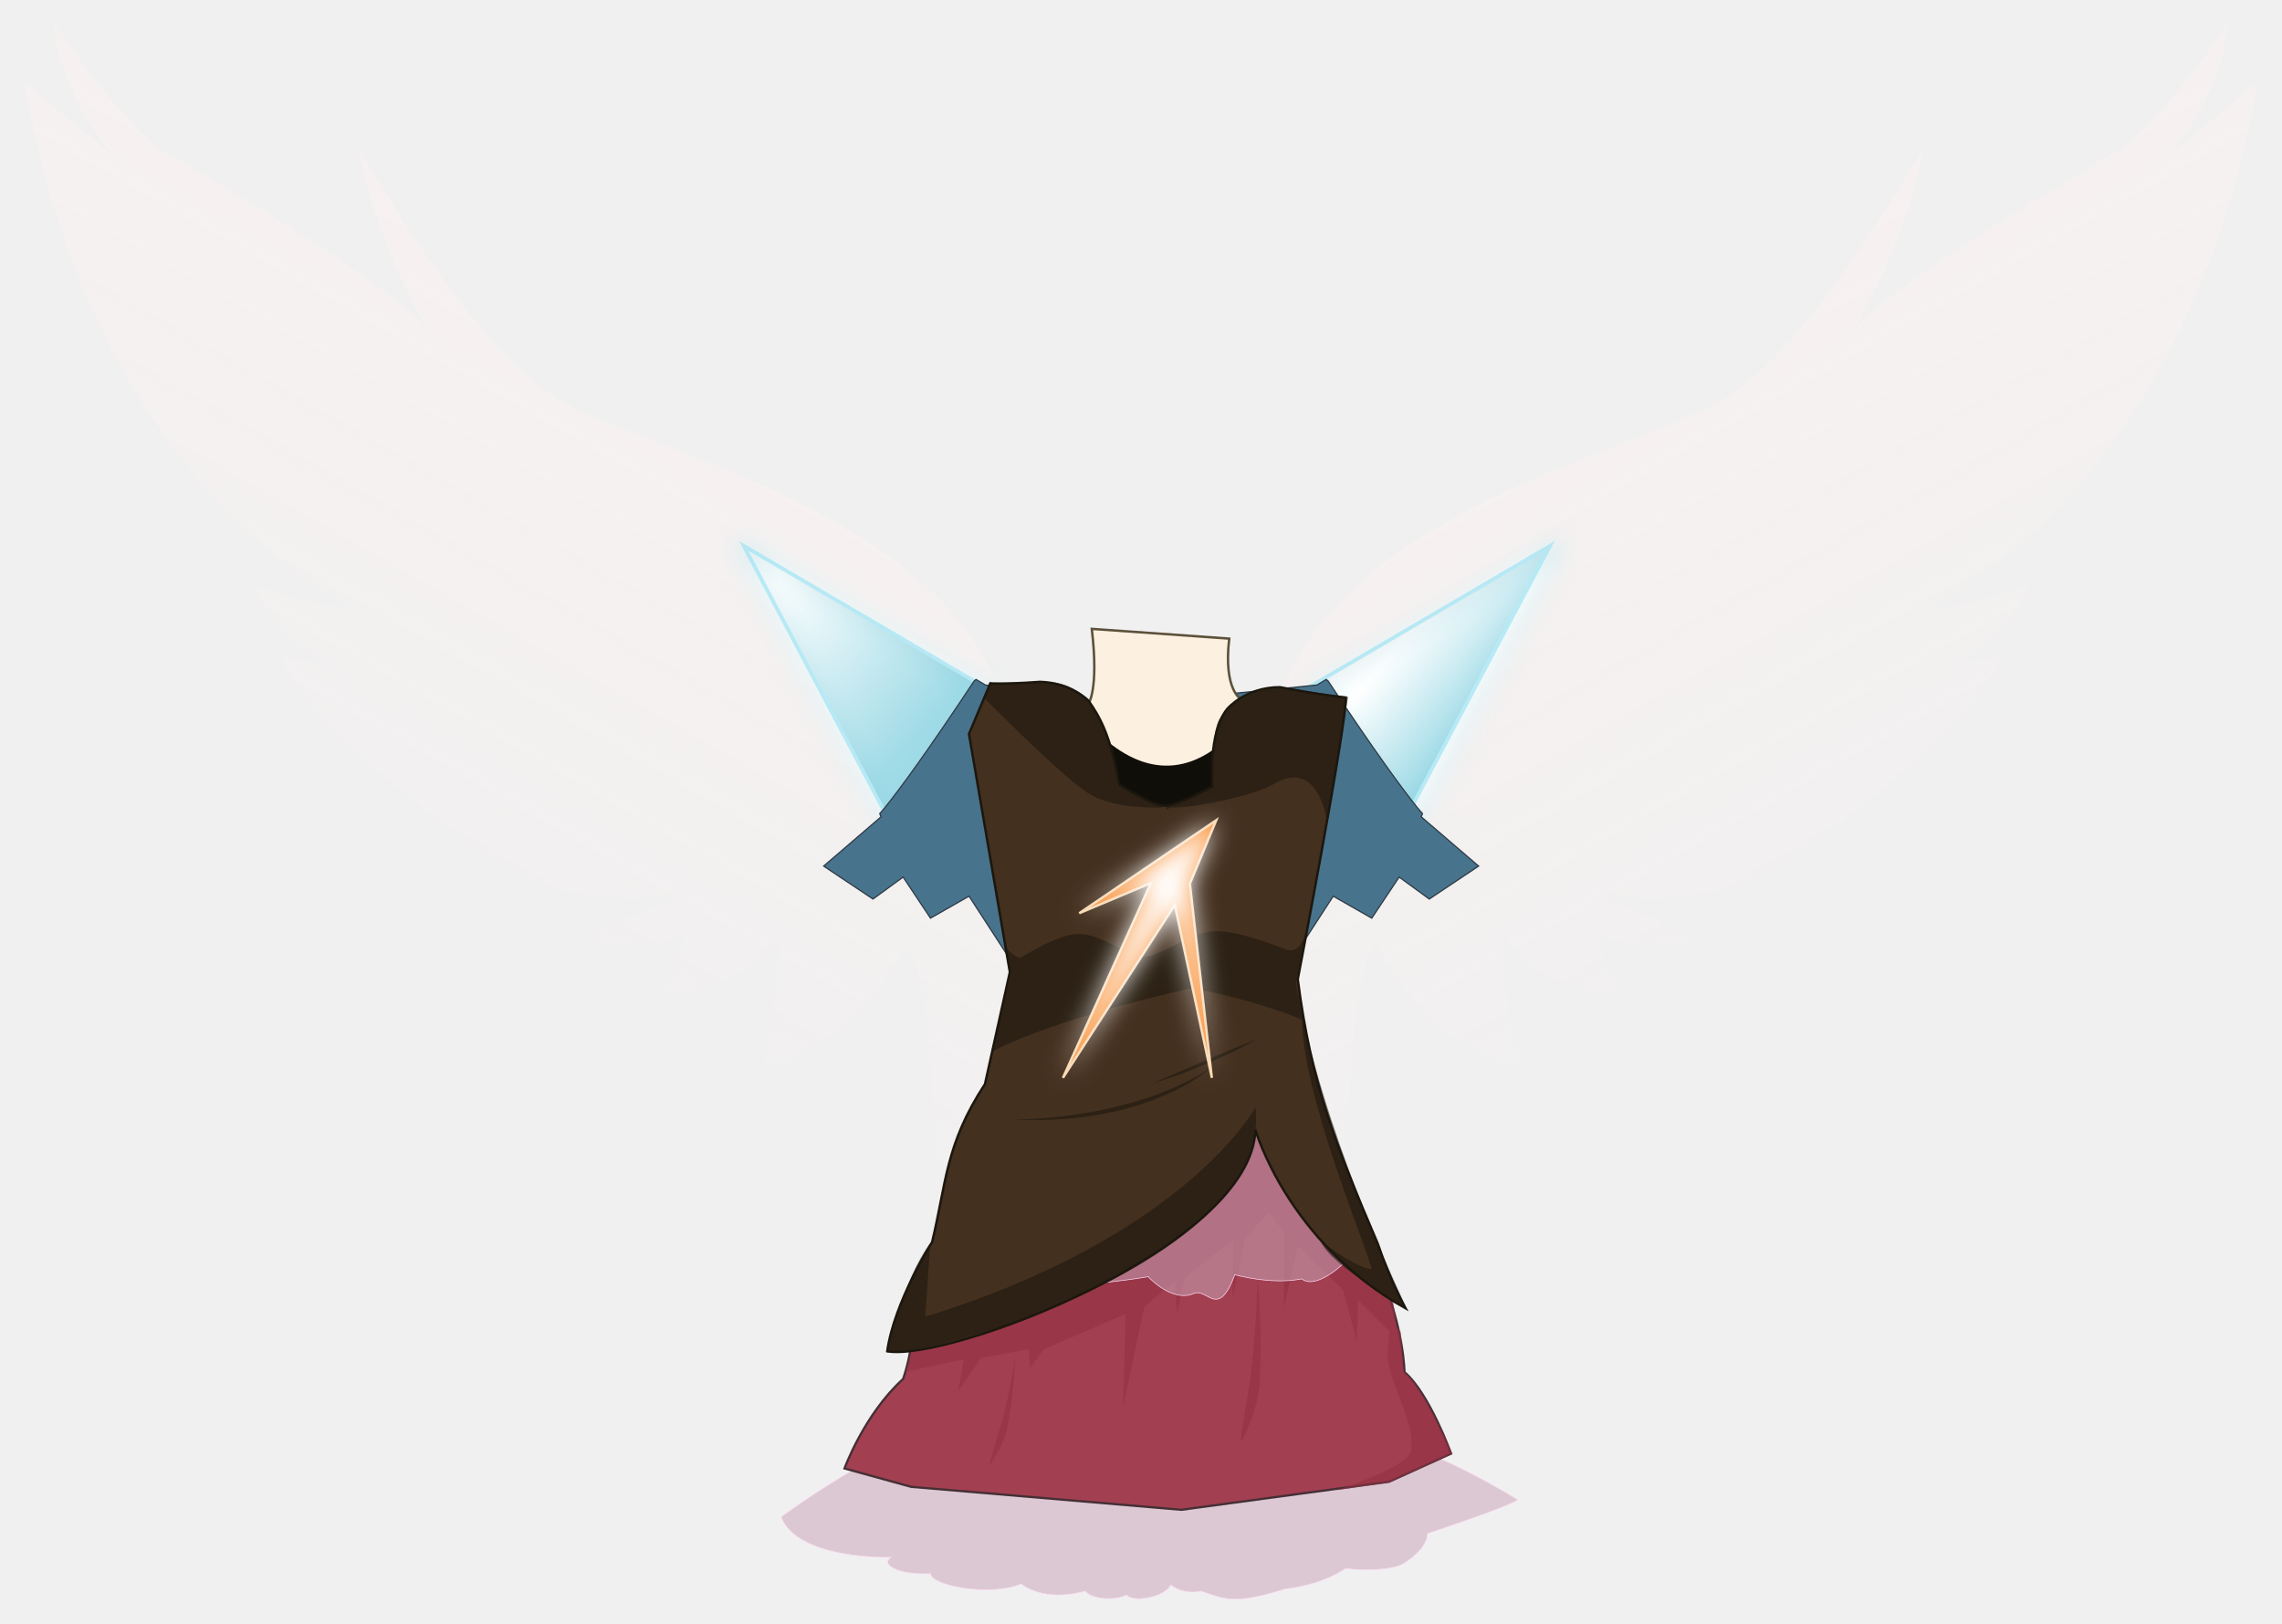
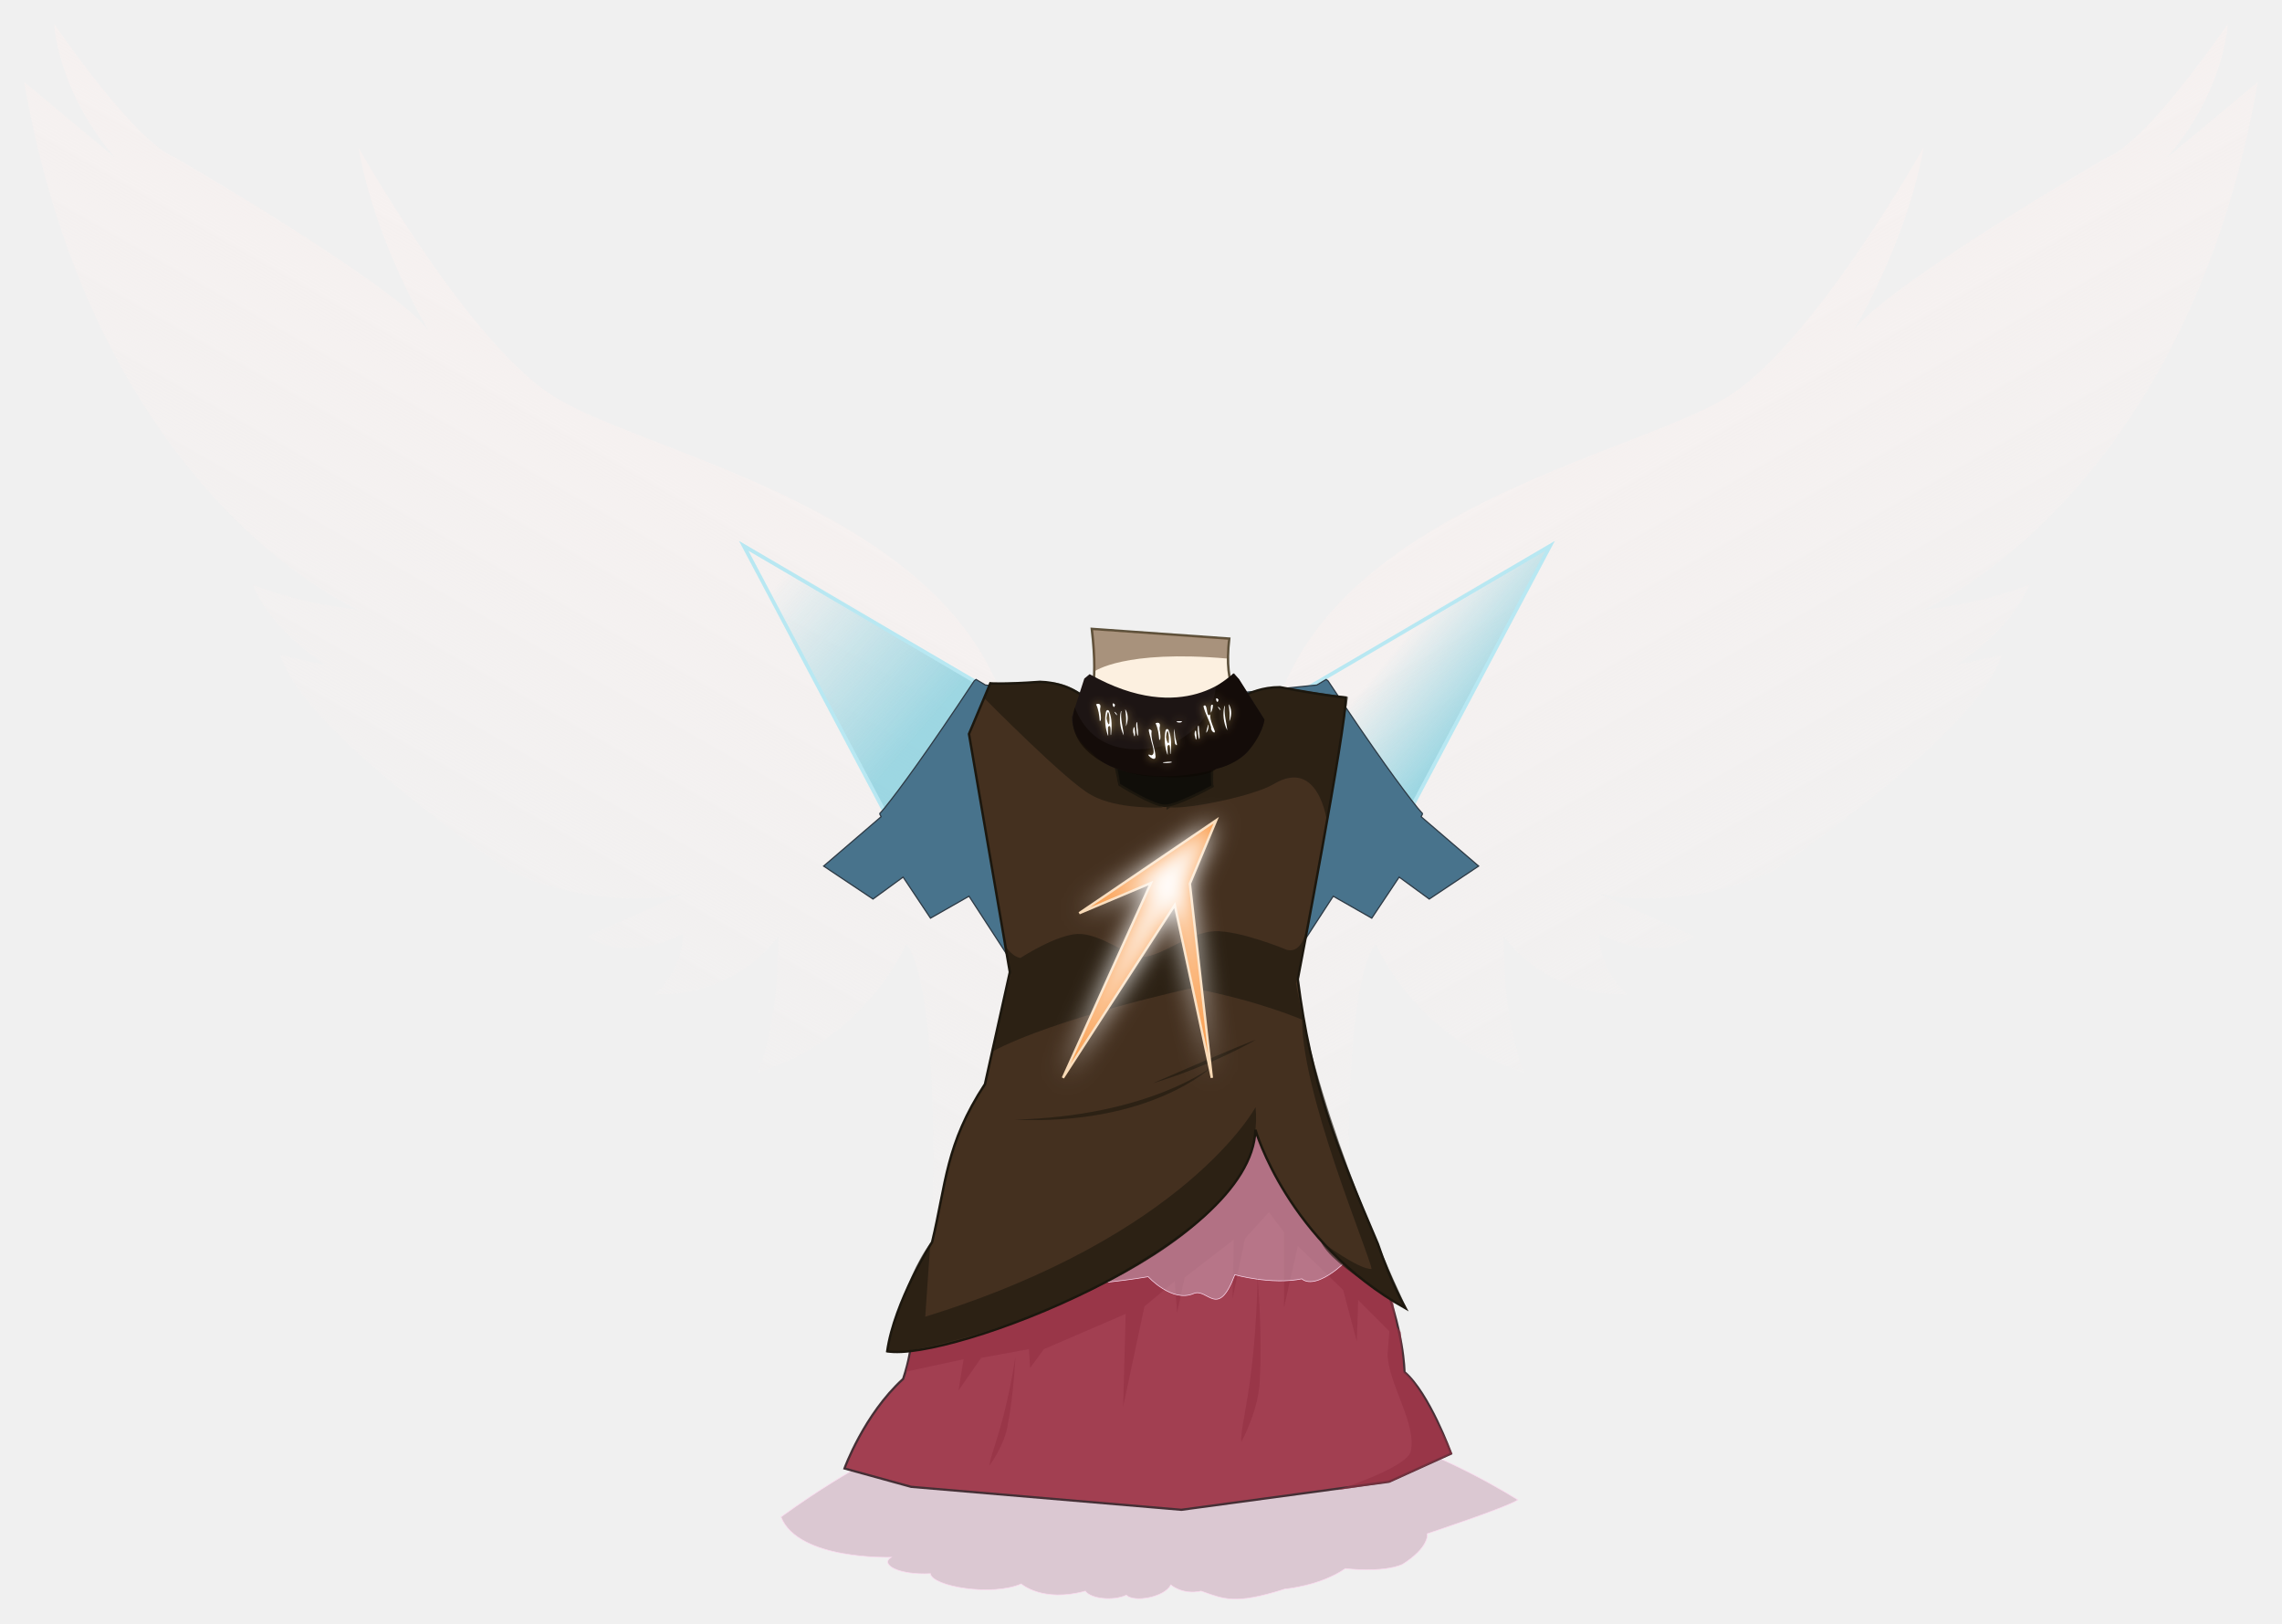
<svg xmlns="http://www.w3.org/2000/svg" xmlns:xlink="http://www.w3.org/1999/xlink" width="473.843" height="337.089" id="svg3069" version="1.1">
  <defs id="defs3071">
-     <filter id="filter3841" x="-0.245" width="1.489" y="-0.245" height="1.489" color-interpolation-filters="sRGB">
-       <feGaussianBlur stdDeviation="1.846" id="feGaussianBlur3843" />
-     </filter>
-     <filter id="filter3881" x="-0.306" width="1.612" y="-0.306" height="1.611" color-interpolation-filters="sRGB">
-       <feGaussianBlur stdDeviation="4.957" id="feGaussianBlur3883" />
-     </filter>
-     <filter id="filter4681-3" x="-0.12" width="1.241" y="-0.106" height="1.211" color-interpolation-filters="sRGB">
-       <feGaussianBlur stdDeviation="2.532" id="feGaussianBlur4683-3" />
-     </filter>
    <linearGradient gradientTransform="translate(-1.792629,1.916656)" xlink:href="#linearGradient4687-8" id="linearGradient4693-3" x1="878.907" y1="446.66" x2="846.379" y2="418.614" gradientUnits="userSpaceOnUse" />
    <linearGradient id="linearGradient4687-8">
      <stop style="stop-color:#77cbdc;stop-opacity:1;" offset="0" id="stop4689-1" />
      <stop style="stop-color:#77cbdc;stop-opacity:0" offset="1" id="stop4691-4" />
    </linearGradient>
    <linearGradient xlink:href="#linearGradient4687-8" id="linearGradient4714-4" gradientUnits="userSpaceOnUse" x1="855.29" y1="445.553" x2="872.211" y2="431.53" gradientTransform="matrix(-1,0,0,1,1846.01,1.916656)" />
-     <filter id="filter4659-5" x="-0.19" width="1.379" y="-0.113" height="1.226" color-interpolation-filters="sRGB">
-       <feGaussianBlur stdDeviation="2.516" id="feGaussianBlur4661-2" />
-     </filter>
    <filter id="filter4681-3-6" x="-0.12" width="1.241" y="-0.106" height="1.211" color-interpolation-filters="sRGB">
      <feGaussianBlur stdDeviation="2.532" id="feGaussianBlur4683-3-1" />
    </filter>
    <linearGradient gradientTransform="translate(-1.792629,1.916656)" xlink:href="#linearGradient4687-8-7" id="linearGradient4693-3-6" x1="878.907" y1="446.66" x2="846.379" y2="418.614" gradientUnits="userSpaceOnUse" />
    <linearGradient id="linearGradient4687-8-7">
      <stop style="stop-color:#77cbdc;stop-opacity:1;" offset="0" id="stop4689-1-7" />
      <stop style="stop-color:#77cbdc;stop-opacity:0" offset="1" id="stop4691-4-4" />
    </linearGradient>
    <linearGradient xlink:href="#linearGradient4687-8-7" id="linearGradient4714-4-9" gradientUnits="userSpaceOnUse" x1="855.29" y1="445.553" x2="872.211" y2="431.53" gradientTransform="matrix(-1,0,0,1,1846.01,1.916656)" />
    <filter id="filter4659-5-2" x="-0.19" width="1.379" y="-0.113" height="1.226" color-interpolation-filters="sRGB">
      <feGaussianBlur stdDeviation="2.516" id="feGaussianBlur4661-2-2" />
    </filter>
    <linearGradient xlink:href="#linearGradient4687-8-7" id="linearGradient3192" gradientUnits="userSpaceOnUse" gradientTransform="matrix(-1,0,0,1,1538.458,14.69429)" x1="855.29" y1="445.553" x2="872.211" y2="431.53" />
    <linearGradient xlink:href="#linearGradient4687-8-7" id="linearGradient3195" gradientUnits="userSpaceOnUse" gradientTransform="translate(-309.3447,14.69429)" x1="878.907" y1="446.66" x2="846.379" y2="418.614" />
    <linearGradient xlink:href="#linearGradient4687-8-7" id="linearGradient3207" gradientUnits="userSpaceOnUse" gradientTransform="translate(-309.3447,14.69429)" x1="878.907" y1="446.66" x2="846.379" y2="418.614" />
    <linearGradient xlink:href="#linearGradient4687-8-7" id="linearGradient3209" gradientUnits="userSpaceOnUse" gradientTransform="matrix(-1,0,0,1,1538.458,14.69429)" x1="855.29" y1="445.553" x2="872.211" y2="431.53" />
    <linearGradient gradientTransform="translate(-682.7696,-75.86137)" xlink:href="#linearGradient4797" id="linearGradient4803" x1="1215.069" y1="164.659" x2="1291.633" y2="299.304" gradientUnits="userSpaceOnUse" />
    <linearGradient id="linearGradient4797">
      <stop style="stop-color:#f6f1f0;stop-opacity:1;" offset="0" id="stop4799" />
      <stop style="stop-color:#f6f1f0;stop-opacity:0;" offset="1" id="stop4801" />
    </linearGradient>
    <linearGradient xlink:href="#linearGradient4797" id="linearGradient4807" gradientUnits="userSpaceOnUse" x1="1215.069" y1="164.659" x2="1291.633" y2="299.304" gradientTransform="matrix(-1,0,0,1,2029.274,202.3622)" />
    <linearGradient y2="299.304" x2="1291.633" y1="164.659" x1="1215.069" gradientTransform="matrix(-1,0,0,1,1527.504,-75.86137)" gradientUnits="userSpaceOnUse" id="linearGradient3729" xlink:href="#linearGradient4797" />
    <linearGradient xlink:href="#linearGradient4797" id="linearGradient3242" gradientUnits="userSpaceOnUse" gradientTransform="matrix(-1,0,0,1,1527.504,-75.86137)" x1="1215.069" y1="164.659" x2="1291.633" y2="299.304" />
    <linearGradient xlink:href="#linearGradient4797" id="linearGradient3244" gradientUnits="userSpaceOnUse" gradientTransform="translate(-682.7696,-75.86137)" x1="1215.069" y1="164.659" x2="1291.633" y2="299.304" />
+     <filter id="filter3853" x="-0.266" width="1.533" y="-0.071" height="1.143" color-interpolation-filters="sRGB">
+       <feGaussianBlur stdDeviation="0.879" id="feGaussianBlur3855" />
+     </filter>
+     <filter id="filter3871" x="-0.074" width="1.148" y="-0.154" height="1.308">
+       <feGaussianBlur stdDeviation="0.862" id="feGaussianBlur3873" />
+     </filter>
  </defs>
  <g id="layer1" transform="translate(-185.4455,-22.99854)">
    <g id="g3238">
      <path style="fill:url(#linearGradient3242);fill-opacity:1;stroke:none" d="m 393.457,167.341 c -15.135,-40.185 -76.195,-50.622 -93.939,-62.626 -17.744,-12.003 -39.663,-51.144 -39.663,-51.144 3.653,20.353 14.613,38.097 14.613,38.097 -6.785,-9.394 -52.71,-36.01 -52.71,-36.01 -8.35,-3.131 -25.05,-27.66 -25.05,-27.66 0,0 0.522,13.569 12.525,27.66 l -18.788,-15.656 c 15.134,86.632 69.41,109.595 69.41,109.595 0,0 -11.481,-1.044 -21.919,-5.219 0,0 2.609,8.35 15.135,16.7 l -9.394,-2.088 c 4.697,16.178 47.491,44.882 47.491,44.882 19.831,8.872 36.01,4.697 36.01,4.697 l -19.831,8.872 c 8.872,5.741 19.831,-0.522 19.831,-0.522 0,0 0.522,6.784 -5.741,12.525 17.222,0.522 25.572,-12.003 25.572,-12.003 0,0 0.522,16.178 -4.175,28.182 22.441,-6.784 30.791,-26.616 30.791,-26.616 0,0 7.306,5.741 5.219,63.148 0,0 34.444,-74.107 14.613,-114.814 z" id="path4805" />
      <path id="path4795" d="m 451.277,167.341 c 15.135,-40.185 76.195,-50.622 93.939,-62.626 17.744,-12.003 39.663,-51.144 39.663,-51.144 -3.653,20.353 -14.613,38.097 -14.613,38.097 6.785,-9.394 52.71,-36.01 52.71,-36.01 8.35,-3.131 25.05,-27.66 25.05,-27.66 0,0 -0.522,13.569 -12.525,27.66 l 18.788,-15.656 c -15.134,86.632 -69.41,109.595 -69.41,109.595 0,0 11.481,-1.044 21.919,-5.219 0,0 -2.609,8.35 -15.134,16.7 l 9.394,-2.088 c -4.697,16.178 -47.491,44.882 -47.491,44.882 -19.831,8.872 -36.01,4.697 -36.01,4.697 l 19.831,8.872 c -8.872,5.741 -19.831,-0.522 -19.831,-0.522 0,0 -0.522,6.784 5.741,12.525 -17.222,0.522 -25.572,-12.003 -25.572,-12.003 0,0 -0.522,16.178 4.175,28.182 -22.441,-6.784 -30.791,-26.616 -30.791,-26.616 0,0 -7.306,5.741 -5.219,63.148 0,0 -34.444,-74.107 -14.613,-114.814 z" style="fill:url(#linearGradient3244);fill-opacity:1;stroke:none" />
    </g>
    <g transform="translate(-192.3913,-289.6176)" id="g3177">
      <g transform="translate(-307.5521,12.77763)" id="g3402">
        <path id="path4611" d="m 878.577,597.586 c -13.498,4.148 -31.016,17.228 -31.016,17.228 3.62,9.028 22.88,8.353 22.88,8.353 -2.404,1.489 1.479,3.723 8.136,3.404 0.37,2.659 12.759,4.787 18.861,2.127 0,0 4.438,3.936 13.314,1.489 1.109,1.596 5.732,2.127 8.506,0.851 1.664,1.596 7.951,0.425 9.246,-2.127 0,0 2.404,2.127 6.287,1.276 4.808,1.702 7.027,2.872 17.382,-0.425 0,0 7.396,-0.638 12.574,-4.255 0,0 7.581,0.957 11.834,-0.851 5.732,-3.617 5.178,-6.382 5.178,-6.382 0,0 16.408,-5.422 18.812,-7.017 0,0 -16.408,-10.481 -31.386,-13.884 z" style="fill:#c8a5b9;fill-opacity:0.533;stroke:#fbdaef;stroke-width:0.134;stroke-linecap:butt;stroke-linejoin:miter;stroke-opacity:1" />
        <path id="path4595" d="m 882.704,559.127 c 0,0 -5.352,4.629 -5.352,9.057 -3.321,7.75 -1.846,10.206 -4.43,17.956 -8.119,7.381 -12.181,18.591 -12.181,18.591 l 13.842,3.814 56.108,4.767 43.138,-5.828 12.869,-5.834 c 0,0 -4.515,-12.512 -9.682,-16.94 0,0 -10e-4,-8.587 -5.168,-21.134 l -5.537,-5.085 -19.93,-28.275 z" style="fill:#a23f51;fill-opacity:1;stroke:#452f35;stroke-width:0.464;stroke-opacity:1" />
        <path transform="translate(-181,202.3622)" id="path4855" d="m 1125.969,322.781 -27.656,28.969 -36.031,22.438 -6,1.844 -1.812,6.25 12,-2.594 -1.063,6.5 4.719,-6.781 9.906,-1.812 0.25,3.906 2.875,-3.906 16.969,-7.312 -0.531,19.312 4.437,-20.875 6.281,-5.219 0.5,6.531 1.562,-7.312 10.188,-7.844 -0.25,12.281 2.594,-12.531 4.969,-5.469 3.125,4.156 0,15.656 2.875,-12.781 9.406,9.125 2.844,10.719 0.281,-8.625 6.469,6.469 -0.375,4.781 c 0.184,6.273 6.216,14.572 4.781,20.312 -1.174,3.392 -15.312,7.906 -15.312,7.906 l 11.094,-1.656 12.906,-5.906 c 0,0 -6.242,-14.286 -10.156,-17.156 l -0.562,-8.125 -0.875,-1.094 -0.938,-7.094 -21.125,-25.562 z" style="opacity:0.6;fill:#933043;stroke:none" />
        <path style="fill:#c8a5b9;fill-opacity:0.533;stroke:#fbdaef;stroke-width:0.134;stroke-linecap:butt;stroke-linejoin:miter;stroke-opacity:1" d="m 943.812,526.611 c -13.498,4.148 -37.279,39.147 -37.279,39.147 2.546,1.711 17.268,-0.84 17.268,-0.84 0,0 4.93,5.434 9.425,3.502 2.952,-1.269 5.037,5.492 8.562,-3.911 0,0 7.646,2.16 13.908,0.856 3.131,2.609 10.57,-4.277 10.949,-6.295 0,0 -5.449,-6.827 -11.033,-17.016 z" id="path4750" />
        <path transform="translate(-181,202.3622)" id="path4857" d="m 1124.131,396.896 c -0.261,-3.914 2.839,-11.119 3.392,-34.183 0,0 1.025,11.892 0.472,20.749 0,6.458 -3.864,13.435 -3.864,13.435 z" style="opacity:0.6;fill:#933043;stroke:none" />
        <path style="opacity:0.6;fill:#933043;stroke:none" d="m 890.841,604.135 c 0.181,-2.646 2.927,-7.189 5.401,-22.591 0,0 -0.392,8.061 -1.572,13.944 -0.588,4.327 -3.829,8.647 -3.829,8.647 z" id="path4859" />
      </g>
      <g id="g3199" transform="translate(1.428571,1.071429)">
-         <path id="path4663" d="m 700.035,424.87 -50.469,29.594 0.375,0.281 c 4.89,7.381 8.754,12.995 11.781,17.25 3.027,4.255 5.221,7.141 6.813,9.125 0.535,0.667 0.657,0.744 1.062,1.219 l 30.438,-57.469 z" style="fill:#ffffff;fill-opacity:1;stroke:#9ee4f3;stroke-width:0.772;stroke-linecap:butt;stroke-linejoin:miter;stroke-opacity:1;filter:url(#filter4681-3-6)" />
-         <path style="fill:#ffffff;fill-opacity:1;stroke:#9ee4f3;stroke-width:0.772;stroke-linecap:butt;stroke-linejoin:miter;stroke-opacity:1;filter:url(#filter4681-3-6)" d="m 1009.38,410.176 -50.469,29.594 0.375,0.281 c 4.89,7.381 8.754,12.995 11.781,17.25 3.027,4.255 5.221,7.141 6.813,9.125 0.535,0.667 0.657,0.744 1.062,1.219 l 30.438,-57.469 z" id="path4685" transform="matrix(-1,0,0,1,1539.751,14.69429)" />
+         <path style="opacity:0.699;fill:url(#linearGradient3209);fill-opacity:1;stroke:#9ee4f3;stroke-width:0.772;stroke-linecap:butt;stroke-linejoin:miter;stroke-opacity:1" d="m 698.282,424.87 -50.469,29.594 0.375,0.281 c 4.89,7.381 8.754,12.995 11.781,17.25 3.027,4.255 5.221,7.141 6.813,9.125 0.535,0.667 0.657,0.744 1.062,1.219 l 30.438,-57.469 z" id="path4712" />
        <path id="path4597" d="m 530.832,424.87 50.469,29.594 -0.375,0.281 c -4.89,7.381 -8.754,12.995 -11.781,17.25 -3.027,4.255 -5.221,7.141 -6.813,9.125 -0.535,0.667 -0.657,0.744 -1.062,1.219 l -30.438,-57.469 z" style="opacity:0.699;fill:url(#linearGradient3207);fill-opacity:1;stroke:#9ee4f3;stroke-width:0.772;stroke-linecap:butt;stroke-linejoin:miter;stroke-opacity:1" />
-         <path style="opacity:0.699;fill:url(#linearGradient3209);fill-opacity:1;stroke:#9ee4f3;stroke-width:0.772;stroke-linecap:butt;stroke-linejoin:miter;stroke-opacity:1" d="m 698.282,424.87 -50.469,29.594 0.375,0.281 c 4.89,7.381 8.754,12.995 11.781,17.25 3.027,4.255 5.221,7.141 6.813,9.125 0.535,0.667 0.657,0.744 1.062,1.219 l 30.438,-57.469 z" id="path4712" />
        <path style="fill:#48738c;fill-opacity:1;stroke:#2d3a45;stroke-width:0.25;stroke-linecap:butt;stroke-linejoin:miter;stroke-opacity:1" d="m 671.812,480.494 c -0.405,-0.475 -0.527,-0.552 -1.062,-1.219 -1.591,-1.984 -3.785,-4.87 -6.813,-9.125 -3.027,-4.255 -6.892,-9.869 -11.781,-17.25 l -0.375,-0.281 -1.938,1.156 -17.094,1.719 c 0,0 -3.399,7.965 -3.969,10.812 l -2.844,10.25 9.656,23.938 -1.125,9.094 4,-6.25 6.25,7.406 8.531,-13.125 8,4.562 5.687,-8.531 6.25,4.562 10.25,-6.844 -11.937,-10.25 0.312,-0.625 z" id="path4591" />
        <path id="path4599" d="m 559.055,480.494 c 0.405,-0.475 0.527,-0.552 1.062,-1.219 1.591,-1.984 3.785,-4.87 6.813,-9.125 3.027,-4.255 6.892,-9.869 11.781,-17.25 l 0.375,-0.281 1.938,1.156 17.094,1.719 c 0,0 3.399,7.965 3.969,10.812 l 2.844,10.25 -9.656,23.938 1.125,9.094 -4,-6.25 -6.25,7.406 -8.531,-13.125 -8,4.562 -5.687,-8.531 -6.25,4.562 -10.25,-6.844 11.937,-10.25 -0.312,-0.625 z" style="fill:#48738c;fill-opacity:1;stroke:#2d3a45;stroke-width:0.25;stroke-linecap:butt;stroke-linejoin:miter;stroke-opacity:1" />
      </g>
      <path id="path4174" d="m 604.543,443.188 28.537,2.02 c -1.263,10.859 2.525,12.627 2.525,12.627 -0.833,23.201 -32.293,26.206 -31.82,1.01 0,0 2.273,-2.778 0.758,-15.657 z" style="fill:#fcf0e0;fill-opacity:1;stroke:#5d513b;stroke-width:0.5;stroke-linecap:butt;stroke-linejoin:miter;stroke-miterlimit:4;stroke-opacity:1" />
      <path id="path4613" d="m 601.018,459.438 c 21.308,27.278 36.793,0.089 36.793,0.089 l -12.799,25.952 -13.047,-0.783 z" style="fill:#100e09;fill-opacity:1;stroke:none" />
      <path id="path4545" d="m 583.467,454.49 -4.428,10.517 8.488,49.449 -5.166,23.249 c -8.237,12.562 -8.032,20.613 -10.974,32.798 0,0 -7.847,12.334 -9.323,22.667 12.629,2.296 75.705,-21.637 76.443,-45.992 0,0 6.696,23.375 31.175,37.07 0,0 -3.163,-5.632 -5.746,-13.381 -8.761,-20.493 -13.881,-33.364 -16.626,-54.935 0,0 10.148,-52.771 9.964,-58.491 0,0 -3.897,-0.3 -13.676,-2.145 -7.196,0 -10.94,4.52 -10.94,4.52 -4.059,4.982 -3.039,16.056 -3.039,16.056 0,0 -7.406,4.129 -9.985,4.052 -2.578,-0.078 -9.449,-4.428 -9.449,-4.428 0,0 -1.221,-10.615 -6.387,-17.442 0,0 -3.552,-3.686 -10.01,-3.87 -7.75,0.554 -10.318,0.307 -10.318,0.307 z" style="fill:#44301f;fill-opacity:1;stroke:#1c170e;stroke-width:0.5;stroke-linecap:butt;stroke-linejoin:miter;stroke-opacity:1" />
      <path id="path4906" d="m 571.007,570.744 c -5.638,7.388 -9.036,22.684 -9.036,22.684 12.916,0.185 79.894,-20.112 76.573,-50.926 0,0 -14.334,26.71 -68.581,43.5 z" style="opacity:0.6;fill:#1c170e;stroke:none" />
      <path id="path4926" d="m 586.234,508.552 c 0,0 1.661,2.768 3.506,2.952 0,0 7.476,-4.875 11.993,-4.982 4.517,-0.107 10.333,4.613 13.285,4.797 4.244,-0.185 9.702,-5.107 14.945,-5.351 5.243,-0.244 15.13,3.875 15.13,3.875 3.137,0.738 3.875,-3.875 3.875,-3.875 l -2.03,10.886 1.476,7.565 c 0,0 -9.226,-4.059 -23.064,-6.642 0,0 -28.23,6.089 -41.7,13.285 l 4.059,-16.053 z" style="opacity:0.6;fill:#1c170e;stroke:none" />
      <path id="path4928" d="m 652.105,570.364 c 2.03,5.166 17.713,13.654 17.713,13.654 0,0 -15.499,-32.105 -21.588,-60.889 -0.738,15.499 14.207,50.372 14.392,52.955 -2.583,0.185 -10.517,-5.72 -10.517,-5.72 z" style="opacity:0.6;fill:#1c170e;stroke:none" />
      <path id="path4930" d="m 588.449,545.086 c 28.415,1.292 41.146,-11.071 41.146,-11.071 0,0 -12.916,10.333 -41.146,11.071 z" style="opacity:0.6;fill:#1c170e;stroke:none" />
      <path style="opacity:0.6;fill:#1c170e;stroke:none" d="m 617.233,537.521 c 17.713,-7.75 21.404,-9.041 21.404,-9.041 0,0 -9.041,5.351 -21.404,9.041 z" id="path4932" />
      <path id="path4934" d="m 583.391,454.428 -1.174,3.131 c 0,0 17.352,17.613 22.18,20.092 5.349,3.131 14.874,2.609 14.874,2.609 l -9.394,-4.697 c 0,0 -0.522,-21.136 -14.874,-21.397 z" style="opacity:0.6;fill:#1c170e;stroke:none" />
      <path id="path4936" d="m 620.053,480.13 9.785,-4.436 c 0,0 -0.783,-11.351 1.435,-14.091 4.697,-6.263 12.525,-6.393 12.525,-6.393 l 4.566,0.783 9.39,1.33 -4.372,25.892 c 0,0 -1.689,-13.439 -11.097,-7.788 -3.986,2.394 -17.324,5.172 -21.45,4.833 l -0.783,0.522 z" style="opacity:0.6;fill:#1c170e;stroke:none" />
      <path id="path4633" d="m 601.94,502.223 14.874,-6.263 -18.266,40.446 23.224,-35.879 7.698,35.879 -4.566,-40.315 5.48,-13.177 z" style="fill:#f9933b;fill-opacity:1;stroke:#f8d8b3;stroke-width:0.5;stroke-linecap:butt;stroke-linejoin:miter;stroke-opacity:1" />
      <path style="fill:#ffffff;fill-opacity:1;stroke:none;filter:url(#filter4659-5-2)" d="m 601.94,502.223 14.874,-6.263 -18.266,40.446 23.224,-35.879 7.698,35.879 -4.566,-40.315 5.48,-13.177 z" id="path4637" />
    </g>
+     <path style="fill:#1d1514;fill-opacity:1;stroke:none" d="m 444.509,179.114 c 0,0 3.465,-4.291 3.465,-6.791 l -5.269,-8.356 -1.145,-1.175 c 0,0 -10.224,11.254 -29.867,0.183 l -1.096,0.915 -2.561,7.929 c -0.089,4.643 4.14,7.478 4.14,7.478 5.893,7.232 26.966,5.752 32.332,-0.183 z" id="rect2999" />
+     <path style="opacity:0.6;fill:#0d0601;fill-opacity:1;stroke:none" d="m 222.739,149.138 c -0.189,8.46 11.743,12.122 16.857,12.059 0,0 10.228,0.947 12.943,-1.578 8.523,-1.831 10.038,-10.165 10.038,-10.165 l -5.43,-8.523 -0.884,-1.136 -3.776,2.804 c -0.884,8.397 -8.977,11.717 -8.977,11.717 -7.359,2.371 -16.641,2.166 -20.366,-7.493 z" id="path3863" transform="translate(185.4455,22.99854)" />
+     <path id="path3865" d="m 438.462,168.271 c -0.264,1.466 -0.976,-1.131 0,0 z m -12.217,6.304 c 0.127,0.559 0.325,2.266 -0.094,2.021 -0.09,-1.147 -0.258,-2.423 -0.761,-3.42 0.543,-0.267 1.121,-0.114 0.846,0.871 l -0.007,0.283 0.017,0.246 10e-5,10e-6 z m -9.269,-5.249 c -0.264,1.466 -0.976,-1.131 0,0 z m -3.084,1.317 c 0.127,0.559 0.325,2.266 -0.094,2.021 -0.09,-1.147 -0.258,-2.423 -0.761,-3.42 0.543,-0.267 1.121,-0.114 0.846,0.871 l -0.007,0.283 0.017,0.246 9e-5,-1e-5 z m 26.807,-1.265 c 0.621,1.122 0.421,2.516 0.019,3.378 0.106,-0.992 0.047,-2.369 -0.148,-3.538 l 0.129,0.16 z m -0.906,0.202 c -0.273,1.568 0.339,3.398 0.483,5.064 -0.809,-1.599 -0.977,-3.541 -0.59,-5.012 l 0.051,-0.055 0.056,0.005 z m -2.742,1.094 c -0.766,0.823 0.037,2.531 0.474,3.692 0.659,1.338 -0.756,0.564 -0.586,-0.362 -0.396,-1.513 -1.267,-2.873 -1.612,-4.388 0.939,-0.92 0.512,2.445 1.338,1.796 0.478,-0.464 -0.175,-2.357 0.622,-2.068 0.039,0.495 -0.112,0.927 -0.236,1.33 z m -7.595,5.128 c -0.007,0.569 0.845,2.67 -0.006,1.653 -0.172,-1.062 -0.276,-2.159 -0.185,-3.152 0.121,0.503 0.117,1 0.19,1.499 z m -1.38,-1.266 c 0.7,1.637 0.579,3.421 0.431,4.967 -0.292,0.464 0.241,-2.613 -0.627,-1.652 -0.151,0.544 0.3,3.023 -0.227,1.177 -0.418,-1.459 -0.469,-3.026 -0.197,-4.318 0.075,-0.329 0.357,-0.498 0.621,-0.174 z m -0.51,1.461 c 0.037,0.686 0.632,2.146 0.594,0.72 0.097,-0.531 -0.185,-2.968 -0.491,-1.429 -0.042,0.232 -0.074,0.469 -0.104,0.708 z m -2.995,-1.291 c -0.248,1.708 0.71,3.584 0.82,5.35 0.004,1.537 -2.596,-1.027 -0.913,-0.227 1.137,-0.172 0.069,-2.438 -0.102,-3.583 -0.15,-0.588 -0.889,-2.651 0.196,-1.539 z m -5.359,-4.274 c 0.621,1.122 0.421,2.516 0.019,3.378 0.106,-0.992 0.047,-2.369 -0.148,-3.538 l 0.129,0.16 z m -0.906,0.202 c -0.273,1.568 0.339,3.398 0.483,5.064 -0.809,-1.599 -0.977,-3.54 -0.59,-5.011 l 0.051,-0.055 0.056,0.002 z m -2.583,-0.031 c 0.7,1.637 0.579,3.421 0.431,4.967 -0.292,0.464 0.241,-2.613 -0.627,-1.652 -0.151,0.544 0.3,3.023 -0.227,1.177 -0.418,-1.459 -0.469,-3.026 -0.197,-4.318 0.069,-0.327 0.364,-0.498 0.621,-0.174 z m -0.51,1.461 c 0.037,0.686 0.632,2.146 0.594,0.72 0.097,-0.531 -0.185,-2.968 -0.491,-1.429 -0.042,0.232 -0.074,0.469 -0.104,0.708 z m 23.508,-2.028 c 0.694,1.261 -0.93,-0.774 -0.202,-0.198 z m -21.487,1.055 c 0.696,1.252 -0.931,-0.778 -0.202,-0.198 z m 13.583,1.801 c -0.353,0.341 -1.773,-0.114 -0.648,-0.151 0.084,0.019 1.026,-0.059 0.648,0.151 z m 3.61,1.841 c 0.135,0.486 0.199,2.748 -0.124,1.207 -0.107,-0.614 -0.284,-2.452 0.041,-2.286 0.055,0.364 0.067,0.722 0.082,1.079 z m -12.776,-0.69 c 0.135,0.486 0.199,2.748 -0.124,1.207 -0.109,-0.62 -0.279,-2.456 0.036,-2.304 0.056,0.37 0.069,0.734 0.087,1.097 z m 12.187,1.247 c 0.159,0.667 0.011,2.127 -0.245,0.613 -0.31,-0.679 0.228,-1.99 0.245,-0.613 z m -12.776,-0.69 c 0.138,0.509 0.055,2.104 -0.23,0.738 -0.335,-0.672 0.218,-2.265 0.23,-0.738 z m 15.27,-0.327 c -0.103,0.487 -0.609,1.432 -0.328,0.289 0.11,-0.551 0.552,-1.859 0.348,-0.527 l -0.02,0.239 z m -7.583,7.019 c -0.451,0.147 -1.861,0.219 -1.842,-0.029 0.38,0.008 2.034,-0.297 1.842,0.029 z" style="fill:#e6c36e;fill-opacity:1;filter:url(#filter3871)" />
+     <path style="fill:#ffffff;fill-opacity:1" d="m 438.462,168.271 c -0.264,1.466 -0.976,-1.131 0,0 z m -12.217,6.304 c 0.127,0.559 0.325,2.266 -0.094,2.021 -0.09,-1.147 -0.258,-2.423 -0.761,-3.42 0.543,-0.267 1.121,-0.114 0.846,0.871 l -0.007,0.283 0.017,0.246 10e-5,10e-6 z m -9.269,-5.249 c -0.264,1.466 -0.976,-1.131 0,0 z m -3.084,1.317 c 0.127,0.559 0.325,2.266 -0.094,2.021 -0.09,-1.147 -0.258,-2.423 -0.761,-3.42 0.543,-0.267 1.121,-0.114 0.846,0.871 l -0.007,0.283 0.017,0.246 9e-5,-1e-5 z m 26.807,-1.265 c 0.621,1.122 0.421,2.516 0.019,3.378 0.106,-0.992 0.047,-2.369 -0.148,-3.538 l 0.129,0.16 z m -0.906,0.202 c -0.273,1.568 0.339,3.398 0.483,5.064 -0.809,-1.599 -0.977,-3.541 -0.59,-5.012 l 0.051,-0.055 0.056,0.005 z m -2.742,1.094 c -0.766,0.823 0.037,2.531 0.474,3.692 0.659,1.338 -0.756,0.564 -0.586,-0.362 -0.396,-1.513 -1.267,-2.873 -1.612,-4.388 0.939,-0.92 0.512,2.445 1.338,1.796 0.478,-0.464 -0.175,-2.357 0.622,-2.068 0.039,0.495 -0.112,0.927 -0.236,1.33 z m -7.595,5.128 c -0.007,0.569 0.845,2.67 -0.006,1.653 -0.172,-1.062 -0.276,-2.159 -0.185,-3.152 0.121,0.503 0.117,1 0.19,1.499 z m -1.38,-1.266 c 0.7,1.637 0.579,3.421 0.431,4.967 -0.292,0.464 0.241,-2.613 -0.627,-1.652 -0.151,0.544 0.3,3.023 -0.227,1.177 -0.418,-1.459 -0.469,-3.026 -0.197,-4.318 0.075,-0.329 0.357,-0.498 0.621,-0.174 z m -0.51,1.461 c 0.037,0.686 0.632,2.146 0.594,0.72 0.097,-0.531 -0.185,-2.968 -0.491,-1.429 -0.042,0.232 -0.074,0.469 -0.104,0.708 z m -2.995,-1.291 c -0.248,1.708 0.71,3.584 0.82,5.35 0.004,1.537 -2.596,-1.027 -0.913,-0.227 1.137,-0.172 0.069,-2.438 -0.102,-3.583 -0.15,-0.588 -0.889,-2.651 0.196,-1.539 z m -5.359,-4.274 c 0.621,1.122 0.421,2.516 0.019,3.378 0.106,-0.992 0.047,-2.369 -0.148,-3.538 l 0.129,0.16 z m -0.906,0.202 c -0.273,1.568 0.339,3.398 0.483,5.064 -0.809,-1.599 -0.977,-3.54 -0.59,-5.011 l 0.051,-0.055 0.056,0.002 z m -2.583,-0.031 c 0.7,1.637 0.579,3.421 0.431,4.967 -0.292,0.464 0.241,-2.613 -0.627,-1.652 -0.151,0.544 0.3,3.023 -0.227,1.177 -0.418,-1.459 -0.469,-3.026 -0.197,-4.318 0.069,-0.327 0.364,-0.498 0.621,-0.174 z m -0.51,1.461 c 0.037,0.686 0.632,2.146 0.594,0.72 0.097,-0.531 -0.185,-2.968 -0.491,-1.429 -0.042,0.232 -0.074,0.469 -0.104,0.708 z m 23.508,-2.028 c 0.694,1.261 -0.93,-0.774 -0.202,-0.198 z m -21.487,1.055 c 0.696,1.252 -0.931,-0.778 -0.202,-0.198 z m 13.583,1.801 c -0.353,0.341 -1.773,-0.114 -0.648,-0.151 0.084,0.019 1.026,-0.059 0.648,0.151 z m 3.61,1.841 c 0.135,0.486 0.199,2.748 -0.124,1.207 -0.107,-0.614 -0.284,-2.452 0.041,-2.286 0.055,0.364 0.067,0.722 0.082,1.079 z m -12.776,-0.69 c 0.135,0.486 0.199,2.748 -0.124,1.207 -0.109,-0.62 -0.279,-2.456 0.036,-2.304 0.056,0.37 0.069,0.734 0.087,1.097 z m 12.187,1.247 c 0.159,0.667 0.011,2.127 -0.245,0.613 -0.31,-0.679 0.228,-1.99 0.245,-0.613 z m -12.776,-0.69 c 0.138,0.509 0.055,2.104 -0.23,0.738 -0.335,-0.672 0.218,-2.265 0.23,-0.738 z m 15.27,-0.327 c -0.103,0.487 -0.609,1.432 -0.328,0.289 0.11,-0.551 0.552,-1.859 0.348,-0.527 l -0.02,0.239 z m -7.583,7.019 c -0.451,0.147 -1.861,0.219 -1.842,-0.029 0.38,0.008 2.034,-0.297 1.842,0.029 z" id="path3781" />
+     <path style="opacity:0.6;fill:#705438;fill-opacity:1;stroke:none" d="m 227.232,139.411 c 0,0 6.161,-4.554 27.589,-2.679 L 255,132.625 l -28.125,-1.875 z" id="path3861" transform="translate(185.4455,22.99854)" />
  </g>
</svg>
